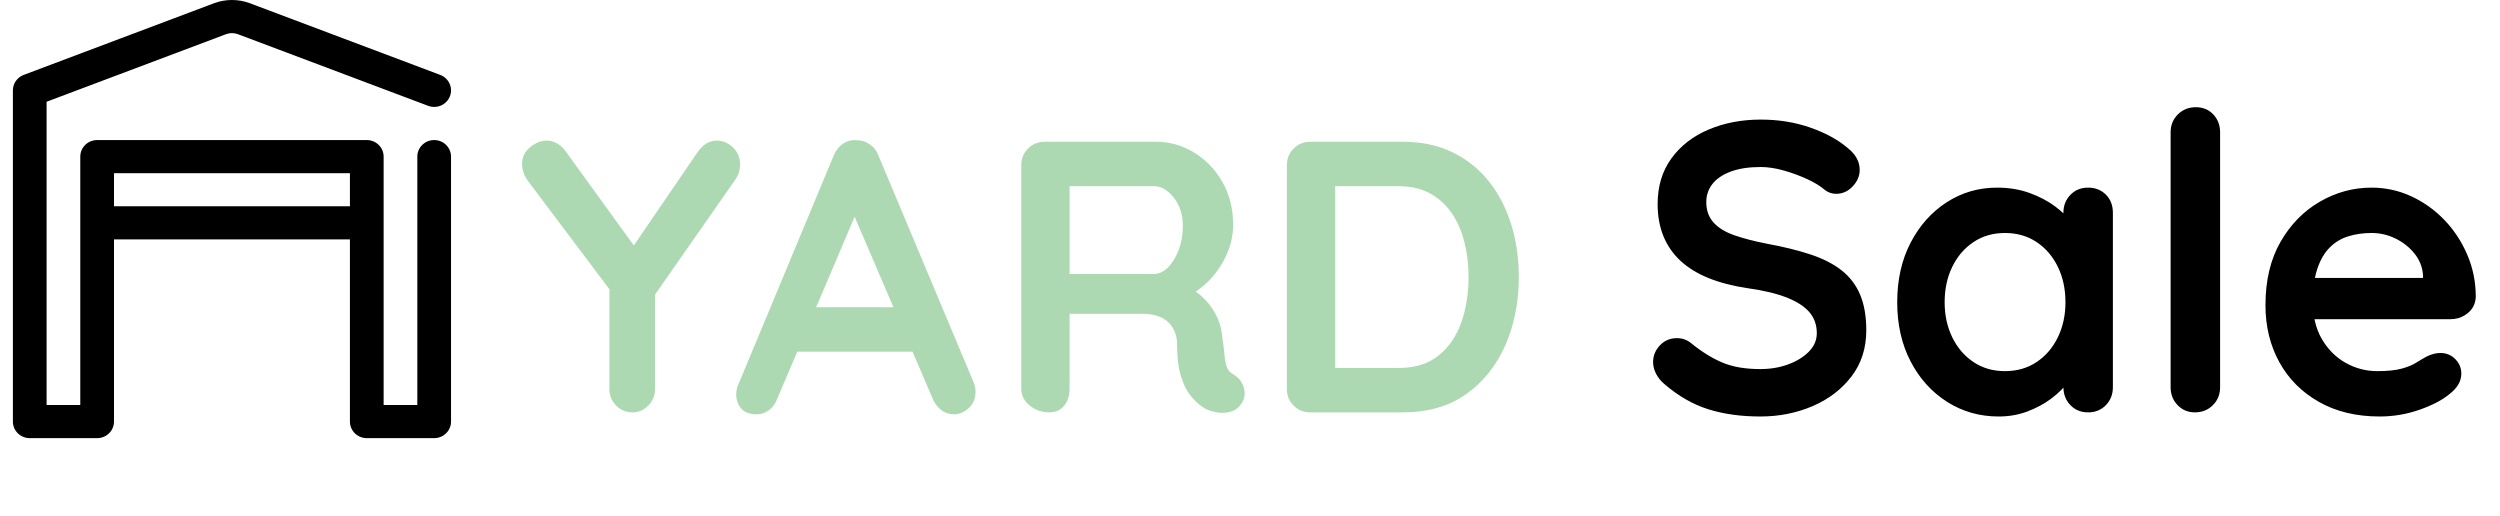
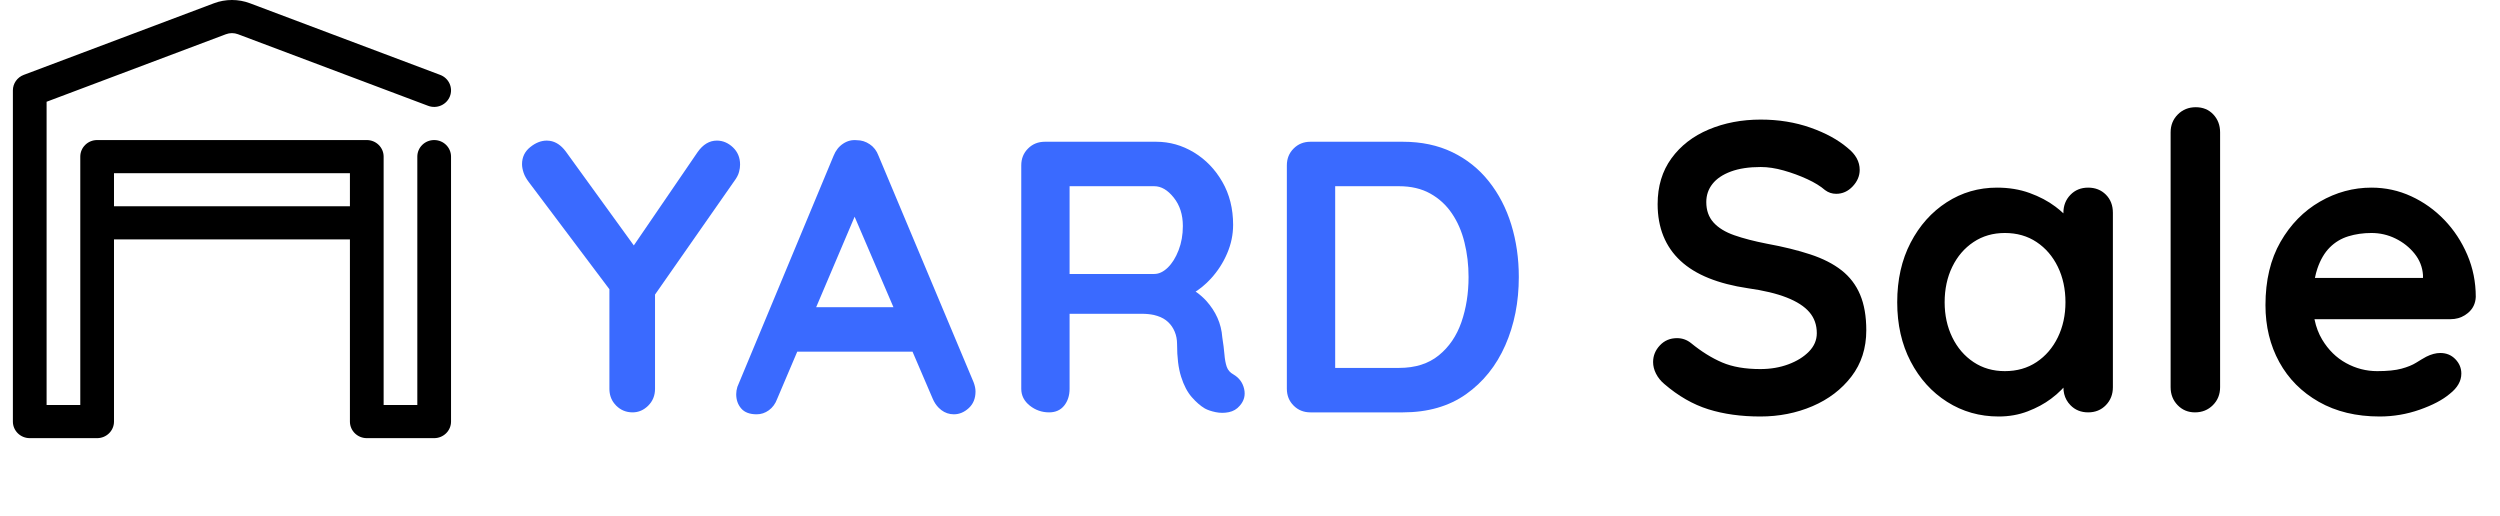
<svg xmlns="http://www.w3.org/2000/svg" width="97" height="20" viewBox="0 0 97 20" fill="none">
  <path fill-rule="evenodd" clip-rule="evenodd" d="M4.423 9.289V16.358C4.423 16.712 4.13 17 3.769 17H1.154C0.793 17 0.5 16.712 0.5 16.358V3.506C0.5 3.24 0.667 3.002 0.92 2.906C0.92 2.906 6.608 0.764 8.298 0.128C8.75 -0.043 9.25 -0.043 9.702 0.128C11.392 0.764 17.08 2.906 17.08 2.906C17.417 3.033 17.586 3.405 17.457 3.736C17.327 4.068 16.949 4.233 16.612 4.106C16.612 4.106 10.924 1.964 9.234 1.328C9.083 1.271 8.917 1.271 8.766 1.328L1.808 3.948V15.715H3.115V6.077C3.115 5.722 3.408 5.434 3.769 5.434H14.231C14.592 5.434 14.885 5.722 14.885 6.077V15.715H16.192V6.077C16.192 5.722 16.485 5.434 16.846 5.434C17.207 5.434 17.5 5.722 17.5 6.077V16.358C17.5 16.712 17.207 17 16.846 17H14.231C13.87 17 13.577 16.712 13.577 16.358V9.289H4.423ZM13.577 8.004V6.719H4.423V8.004H13.577Z" fill="black" />
-   <path fill-rule="evenodd" clip-rule="evenodd" d="M48.1 15.745C47.99 15.875 47.85 15.957 47.68 15.992C47.51 16.027 47.34 16.027 47.17 15.992C47 15.957 46.86 15.91 46.75 15.85C46.58 15.75 46.41 15.602 46.24 15.408C46.07 15.213 45.932 14.95 45.828 14.62C45.722 14.29 45.67 13.865 45.67 13.345C45.67 13.175 45.64 13.018 45.58 12.873C45.52 12.727 45.435 12.602 45.325 12.498C45.215 12.393 45.075 12.312 44.905 12.258L44.772 12.221C44.633 12.191 44.477 12.175 44.305 12.175L41.5 12.176V15.085C41.5 15.345 41.43 15.562 41.29 15.738C41.15 15.912 40.955 16 40.705 16C40.425 16 40.175 15.912 39.955 15.738C39.735 15.562 39.625 15.345 39.625 15.085V6.415C39.625 6.155 39.712 5.938 39.888 5.763C40.062 5.588 40.28 5.5 40.54 5.5H44.86C45.38 5.5 45.867 5.638 46.322 5.912C46.778 6.188 47.145 6.567 47.425 7.053C47.705 7.537 47.845 8.095 47.845 8.725C47.845 9.105 47.767 9.475 47.612 9.835C47.458 10.195 47.248 10.52 46.983 10.81L46.82 10.976C46.708 11.082 46.592 11.177 46.47 11.262L46.389 11.315L46.418 11.333C46.563 11.436 46.691 11.55 46.803 11.672C46.987 11.877 47.133 12.098 47.237 12.332C47.343 12.568 47.405 12.82 47.425 13.09C47.465 13.34 47.492 13.56 47.508 13.75C47.523 13.94 47.553 14.1 47.597 14.23C47.642 14.36 47.73 14.46 47.86 14.53C48.08 14.66 48.218 14.848 48.273 15.092C48.328 15.338 48.27 15.555 48.1 15.745ZM44.785 7.225H41.5V10.63H44.785C44.965 10.63 45.14 10.547 45.31 10.383C45.48 10.217 45.62 9.992 45.73 9.707C45.84 9.422 45.895 9.11 45.895 8.77C45.895 8.33 45.778 7.963 45.542 7.668C45.307 7.372 45.055 7.225 44.785 7.225ZM54.43 16C55.4 16 56.218 15.765 56.883 15.295C57.547 14.825 58.055 14.193 58.405 13.398C58.755 12.602 58.93 11.72 58.93 10.75C58.93 10.03 58.833 9.352 58.638 8.717C58.443 8.082 58.153 7.522 57.767 7.037C57.383 6.553 56.91 6.175 56.35 5.905C55.79 5.635 55.15 5.5 54.43 5.5H50.845C50.585 5.5 50.367 5.588 50.193 5.763C50.017 5.938 49.93 6.155 49.93 6.415V15.085C49.93 15.345 50.017 15.562 50.193 15.738C50.367 15.912 50.585 16 50.845 16H54.43ZM54.28 7.225H51.805V14.275H54.28C54.91 14.275 55.425 14.113 55.825 13.787C56.225 13.463 56.517 13.033 56.703 12.498C56.888 11.963 56.98 11.38 56.98 10.75C56.98 10.28 56.928 9.832 56.822 9.408C56.718 8.982 56.555 8.607 56.335 8.283C56.115 7.957 55.835 7.7 55.495 7.51C55.155 7.32 54.75 7.225 54.28 7.225Z" fill="#ACD9B2" />
+   <path fill-rule="evenodd" clip-rule="evenodd" d="M48.1 15.745C47.99 15.875 47.85 15.957 47.68 15.992C47.51 16.027 47.34 16.027 47.17 15.992C47 15.957 46.86 15.91 46.75 15.85C46.58 15.75 46.41 15.602 46.24 15.408C46.07 15.213 45.932 14.95 45.828 14.62C45.722 14.29 45.67 13.865 45.67 13.345C45.67 13.175 45.64 13.018 45.58 12.873C45.52 12.727 45.435 12.602 45.325 12.498C45.215 12.393 45.075 12.312 44.905 12.258L44.772 12.221C44.633 12.191 44.477 12.175 44.305 12.175L41.5 12.176V15.085C41.5 15.345 41.43 15.562 41.29 15.738C41.15 15.912 40.955 16 40.705 16C40.425 16 40.175 15.912 39.955 15.738C39.735 15.562 39.625 15.345 39.625 15.085V6.415C39.625 6.155 39.712 5.938 39.888 5.763C40.062 5.588 40.28 5.5 40.54 5.5H44.86C45.38 5.5 45.867 5.638 46.322 5.912C46.778 6.188 47.145 6.567 47.425 7.053C47.705 7.537 47.845 8.095 47.845 8.725C47.845 9.105 47.767 9.475 47.612 9.835C47.458 10.195 47.248 10.52 46.983 10.81L46.82 10.976C46.708 11.082 46.592 11.177 46.47 11.262L46.389 11.315L46.418 11.333C46.563 11.436 46.691 11.55 46.803 11.672C46.987 11.877 47.133 12.098 47.237 12.332C47.343 12.568 47.405 12.82 47.425 13.09C47.465 13.34 47.492 13.56 47.508 13.75C47.523 13.94 47.553 14.1 47.597 14.23C47.642 14.36 47.73 14.46 47.86 14.53C48.08 14.66 48.218 14.848 48.273 15.092C48.328 15.338 48.27 15.555 48.1 15.745ZM44.785 7.225H41.5V10.63H44.785C44.965 10.63 45.14 10.547 45.31 10.383C45.48 10.217 45.62 9.992 45.73 9.707C45.84 9.422 45.895 9.11 45.895 8.77C45.895 8.33 45.778 7.963 45.542 7.668C45.307 7.372 45.055 7.225 44.785 7.225ZM54.43 16C55.4 16 56.218 15.765 56.883 15.295C57.547 14.825 58.055 14.193 58.405 13.398C58.755 12.602 58.93 11.72 58.93 10.75C58.93 10.03 58.833 9.352 58.638 8.717C58.443 8.082 58.153 7.522 57.767 7.037C57.383 6.553 56.91 6.175 56.35 5.905C55.79 5.635 55.15 5.5 54.43 5.5H50.845C50.585 5.5 50.367 5.588 50.193 5.763C50.017 5.938 49.93 6.155 49.93 6.415V15.085C49.93 15.345 50.017 15.562 50.193 15.738C50.367 15.912 50.585 16 50.845 16H54.43ZM54.28 7.225H51.805V14.275H54.28C54.91 14.275 55.425 14.113 55.825 13.787C56.225 13.463 56.517 13.033 56.703 12.498C56.888 11.963 56.98 11.38 56.98 10.75C56.98 10.28 56.928 9.832 56.822 9.408C56.718 8.982 56.555 8.607 56.335 8.283C56.115 7.957 55.835 7.7 55.495 7.51C55.155 7.32 54.75 7.225 54.28 7.225Z" fill="#3a6aff" />
  <path fill-rule="evenodd" clip-rule="evenodd" d="M85.86 15.72C85.673 15.907 85.441 16 85.164 16C84.897 16 84.673 15.907 84.492 15.72C84.311 15.533 84.22 15.301 84.22 15.024V5.136C84.22 4.859 84.313 4.627 84.5 4.44C84.687 4.253 84.919 4.16 85.196 4.16C85.473 4.16 85.7 4.253 85.876 4.44C86.052 4.627 86.14 4.859 86.14 5.136V15.024C86.14 15.301 86.047 15.533 85.86 15.72ZM70.324 15.76C69.7 16.027 69.025 16.16 68.3 16.16C67.553 16.16 66.881 16.067 66.284 15.88C65.687 15.693 65.116 15.365 64.572 14.896C64.433 14.779 64.327 14.645 64.252 14.496C64.177 14.347 64.14 14.197 64.14 14.048C64.14 13.803 64.228 13.587 64.404 13.4C64.58 13.213 64.801 13.12 65.068 13.12C65.271 13.12 65.452 13.184 65.612 13.312C66.017 13.643 66.42 13.893 66.82 14.064C67.22 14.235 67.713 14.32 68.3 14.32C68.695 14.32 69.057 14.259 69.388 14.136C69.719 14.013 69.985 13.848 70.188 13.64C70.391 13.432 70.492 13.195 70.492 12.928C70.492 12.608 70.396 12.336 70.204 12.112C70.012 11.888 69.719 11.699 69.324 11.544C68.929 11.389 68.428 11.269 67.82 11.184C67.244 11.099 66.737 10.968 66.3 10.792C65.863 10.616 65.497 10.392 65.204 10.12C64.911 9.848 64.689 9.528 64.54 9.16C64.391 8.792 64.316 8.379 64.316 7.92C64.316 7.227 64.495 6.635 64.852 6.144C65.209 5.653 65.692 5.28 66.3 5.024C66.908 4.768 67.58 4.64 68.316 4.64C69.009 4.64 69.652 4.744 70.244 4.952C70.836 5.16 71.319 5.424 71.692 5.744C72.001 5.989 72.156 6.272 72.156 6.592C72.156 6.827 72.065 7.04 71.884 7.232C71.703 7.424 71.489 7.52 71.244 7.52C71.084 7.52 70.94 7.472 70.812 7.376C70.641 7.227 70.412 7.085 70.124 6.952C69.836 6.819 69.532 6.707 69.212 6.616C68.892 6.525 68.593 6.48 68.316 6.48C67.857 6.48 67.471 6.539 67.156 6.656C66.841 6.773 66.604 6.933 66.444 7.136C66.284 7.339 66.204 7.573 66.204 7.84C66.204 8.16 66.297 8.424 66.484 8.632C66.671 8.84 66.94 9.005 67.292 9.128C67.644 9.251 68.065 9.36 68.556 9.456C69.196 9.573 69.759 9.712 70.244 9.872C70.729 10.032 71.132 10.237 71.452 10.488C71.772 10.739 72.012 11.053 72.172 11.432C72.332 11.811 72.412 12.272 72.412 12.816C72.412 13.509 72.22 14.107 71.836 14.608C71.452 15.109 70.948 15.493 70.324 15.76ZM78.676 15.96C78.329 16.093 77.953 16.16 77.548 16.16C76.812 16.16 76.145 15.971 75.548 15.592C74.951 15.213 74.479 14.691 74.132 14.024C73.785 13.357 73.612 12.592 73.612 11.728C73.612 10.853 73.785 10.083 74.132 9.416C74.479 8.749 74.945 8.227 75.532 7.848C76.119 7.469 76.769 7.28 77.484 7.28C77.943 7.28 78.364 7.349 78.748 7.488C79.132 7.627 79.465 7.803 79.748 8.016L79.91 8.144C79.961 8.187 80.011 8.232 80.06 8.278V8.256C80.06 7.979 80.151 7.747 80.332 7.56C80.513 7.373 80.743 7.28 81.02 7.28C81.297 7.28 81.527 7.371 81.708 7.552C81.889 7.733 81.98 7.968 81.98 8.256V15.024C81.98 15.301 81.889 15.533 81.708 15.72C81.527 15.907 81.297 16 81.02 16C80.743 16 80.513 15.907 80.332 15.72L80.249 15.623C80.148 15.488 80.088 15.334 80.068 15.159L80.061 15.04L79.983 15.123C79.868 15.241 79.734 15.357 79.58 15.472C79.324 15.664 79.023 15.827 78.676 15.96ZM77.788 14.4C77.329 14.4 76.924 14.283 76.572 14.048C76.22 13.813 75.945 13.493 75.748 13.088C75.551 12.683 75.452 12.229 75.452 11.728C75.452 11.216 75.551 10.757 75.748 10.352C75.945 9.947 76.22 9.627 76.572 9.392C76.924 9.157 77.329 9.04 77.788 9.04C78.257 9.04 78.668 9.157 79.02 9.392C79.372 9.627 79.647 9.947 79.844 10.352C80.041 10.757 80.14 11.216 80.14 11.728C80.14 12.229 80.041 12.683 79.844 13.088C79.647 13.493 79.372 13.813 79.02 14.048C78.668 14.283 78.257 14.4 77.788 14.4ZM92.332 16.16C92.865 16.16 93.383 16.072 93.884 15.896C94.385 15.72 94.775 15.515 95.052 15.28C95.351 15.045 95.5 14.784 95.5 14.496C95.5 14.283 95.423 14.096 95.268 13.936C95.113 13.776 94.919 13.696 94.684 13.696C94.513 13.696 94.332 13.744 94.14 13.84C94.023 13.904 93.892 13.981 93.748 14.072C93.604 14.163 93.415 14.24 93.18 14.304C92.945 14.368 92.631 14.4 92.236 14.4C91.809 14.4 91.407 14.296 91.028 14.088C90.649 13.88 90.34 13.576 90.1 13.176C89.963 12.947 89.865 12.69 89.806 12.404L89.802 12.384H95.084C95.289 12.384 95.473 12.333 95.637 12.23L95.756 12.144C95.948 11.984 96.049 11.776 96.06 11.52C96.06 10.944 95.951 10.4 95.732 9.888C95.513 9.376 95.217 8.925 94.844 8.536C94.471 8.147 94.041 7.84 93.556 7.616C93.071 7.392 92.556 7.28 92.012 7.28C91.308 7.28 90.641 7.461 90.012 7.824C89.383 8.187 88.873 8.707 88.484 9.384C88.095 10.061 87.9 10.88 87.9 11.84C87.9 12.661 88.079 13.397 88.436 14.048C88.793 14.699 89.305 15.213 89.972 15.592C90.639 15.971 91.425 16.16 92.332 16.16ZM89.819 10.784H94.012V10.672C93.991 10.363 93.881 10.085 93.684 9.84C93.487 9.595 93.241 9.4 92.948 9.256C92.655 9.112 92.343 9.04 92.012 9.04C91.692 9.04 91.393 9.083 91.116 9.168C90.839 9.253 90.599 9.397 90.396 9.6C90.193 9.803 90.033 10.075 89.916 10.416L89.862 10.594L89.819 10.784Z" fill="black" />
-   <path d="M24.545 16C24.775 16 24.977 15.912 25.152 15.738C25.328 15.562 25.415 15.345 25.415 15.085V11.429L28.55 6.94C28.59 6.88 28.622 6.819 28.647 6.757L28.677 6.662C28.703 6.567 28.715 6.475 28.715 6.385C28.715 6.115 28.622 5.893 28.438 5.718C28.253 5.543 28.045 5.455 27.815 5.455C27.525 5.455 27.275 5.605 27.065 5.905L24.592 9.523L21.95 5.875C21.77 5.635 21.564 5.498 21.333 5.464L21.215 5.455C20.995 5.455 20.78 5.54 20.57 5.71C20.36 5.88 20.255 6.1 20.255 6.37C20.255 6.47 20.275 6.58 20.315 6.7C20.355 6.82 20.425 6.945 20.525 7.075L23.645 11.222V15.085C23.645 15.302 23.706 15.489 23.827 15.646L23.907 15.738C24.082 15.912 24.295 16 24.545 16Z" fill="#ACD9B2" />
-   <path fill-rule="evenodd" clip-rule="evenodd" d="M37.587 15.835C37.412 15.995 37.22 16.075 37.01 16.075C36.83 16.075 36.667 16.02 36.522 15.91L36.42 15.82C36.323 15.723 36.245 15.602 36.185 15.46L35.406 13.645H30.933L30.155 15.475C30.085 15.665 29.977 15.812 29.832 15.918C29.687 16.023 29.53 16.075 29.36 16.075C29.09 16.075 28.89 16 28.76 15.85C28.63 15.7 28.565 15.515 28.565 15.295C28.565 15.205 28.58 15.11 28.61 15.01L32.345 6.04C32.425 5.84 32.547 5.685 32.712 5.575C32.877 5.465 33.055 5.42 33.245 5.44C33.425 5.44 33.592 5.492 33.747 5.598C33.902 5.702 34.015 5.85 34.085 6.04L37.775 14.83C37.825 14.96 37.85 15.08 37.85 15.19C37.85 15.46 37.762 15.675 37.587 15.835ZM31.667 11.92H34.666L33.159 8.409L31.667 11.92Z" fill="#ACD9B2" />
+   <path d="M24.545 16C24.775 16 24.977 15.912 25.152 15.738C25.328 15.562 25.415 15.345 25.415 15.085V11.429L28.55 6.94C28.59 6.88 28.622 6.819 28.647 6.757L28.677 6.662C28.703 6.567 28.715 6.475 28.715 6.385C28.715 6.115 28.622 5.893 28.438 5.718C28.253 5.543 28.045 5.455 27.815 5.455C27.525 5.455 27.275 5.605 27.065 5.905L24.592 9.523L21.95 5.875C21.77 5.635 21.564 5.498 21.333 5.464L21.215 5.455C20.995 5.455 20.78 5.54 20.57 5.71C20.36 5.88 20.255 6.1 20.255 6.37C20.255 6.47 20.275 6.58 20.315 6.7C20.355 6.82 20.425 6.945 20.525 7.075L23.645 11.222V15.085C23.645 15.302 23.706 15.489 23.827 15.646L23.907 15.738C24.082 15.912 24.295 16 24.545 16Z" fill="#3a6aff" />
+   <path fill-rule="evenodd" clip-rule="evenodd" d="M37.587 15.835C37.412 15.995 37.22 16.075 37.01 16.075C36.83 16.075 36.667 16.02 36.522 15.91L36.42 15.82C36.323 15.723 36.245 15.602 36.185 15.46L35.406 13.645H30.933L30.155 15.475C30.085 15.665 29.977 15.812 29.832 15.918C29.687 16.023 29.53 16.075 29.36 16.075C29.09 16.075 28.89 16 28.76 15.85C28.63 15.7 28.565 15.515 28.565 15.295C28.565 15.205 28.58 15.11 28.61 15.01L32.345 6.04C32.425 5.84 32.547 5.685 32.712 5.575C32.877 5.465 33.055 5.42 33.245 5.44C33.425 5.44 33.592 5.492 33.747 5.598C33.902 5.702 34.015 5.85 34.085 6.04L37.775 14.83C37.825 14.96 37.85 15.08 37.85 15.19C37.85 15.46 37.762 15.675 37.587 15.835ZM31.667 11.92H34.666L33.159 8.409L31.667 11.92Z" fill="#3a6aff" />
</svg>
